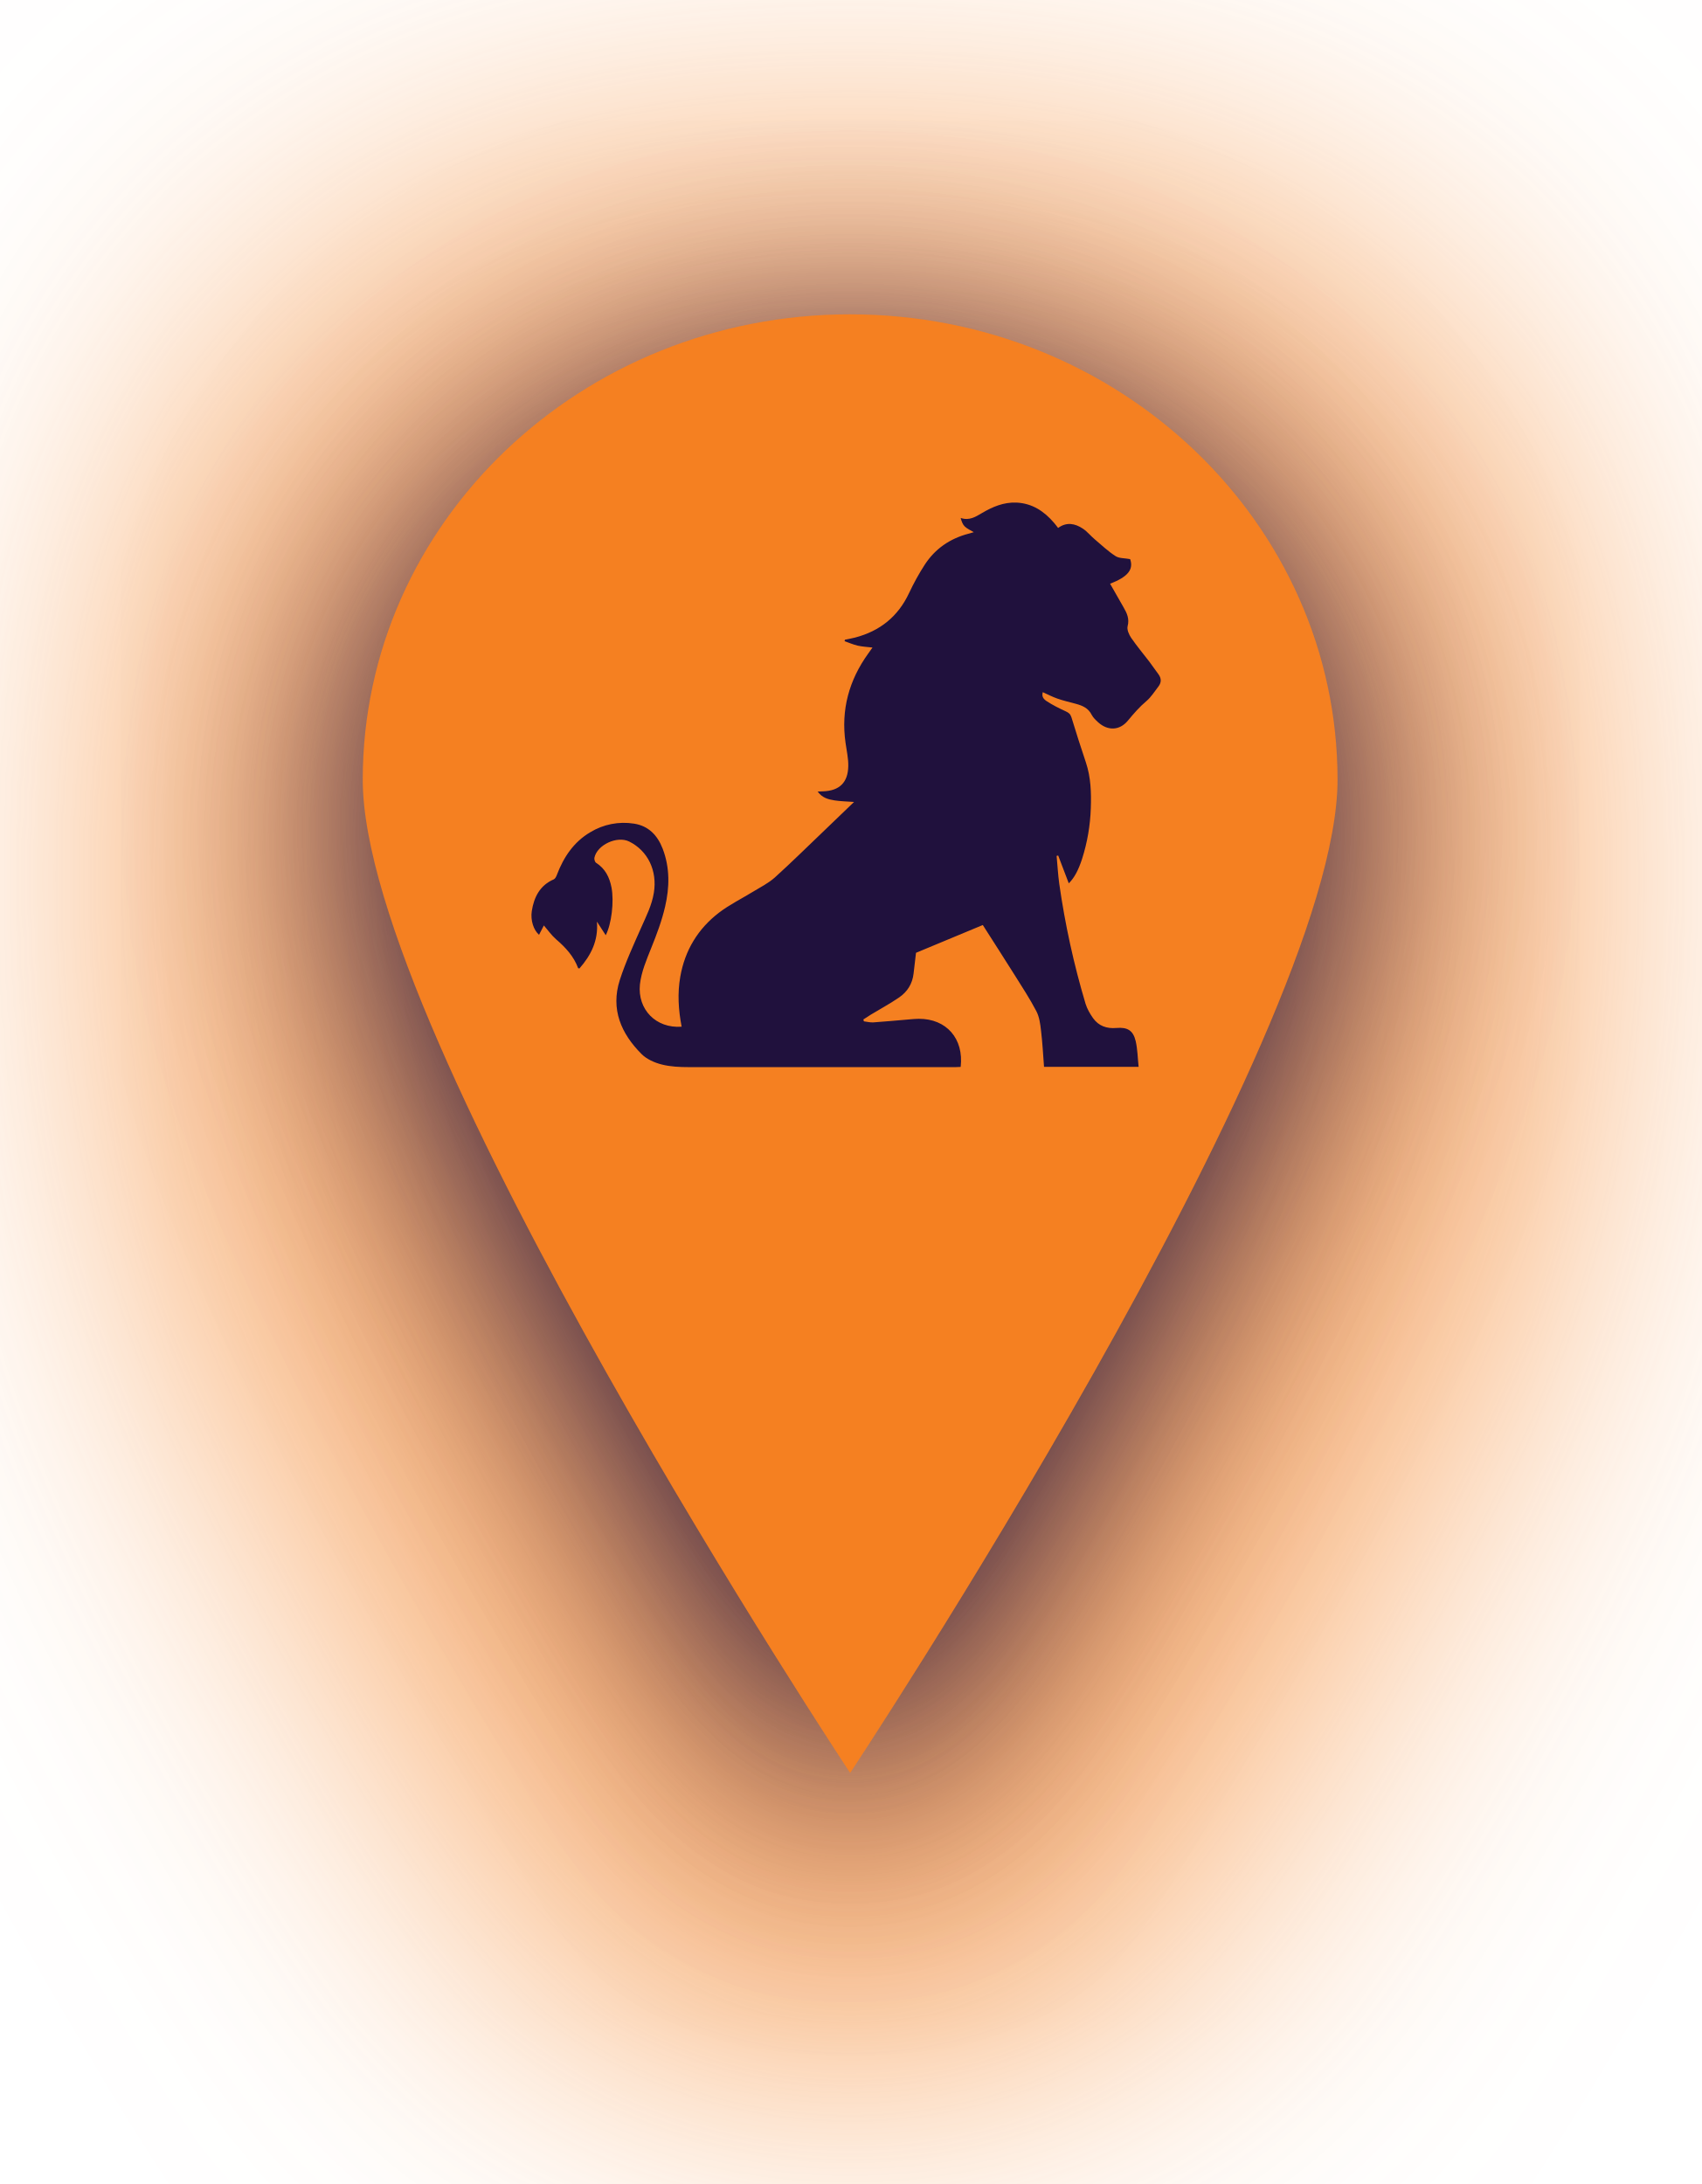
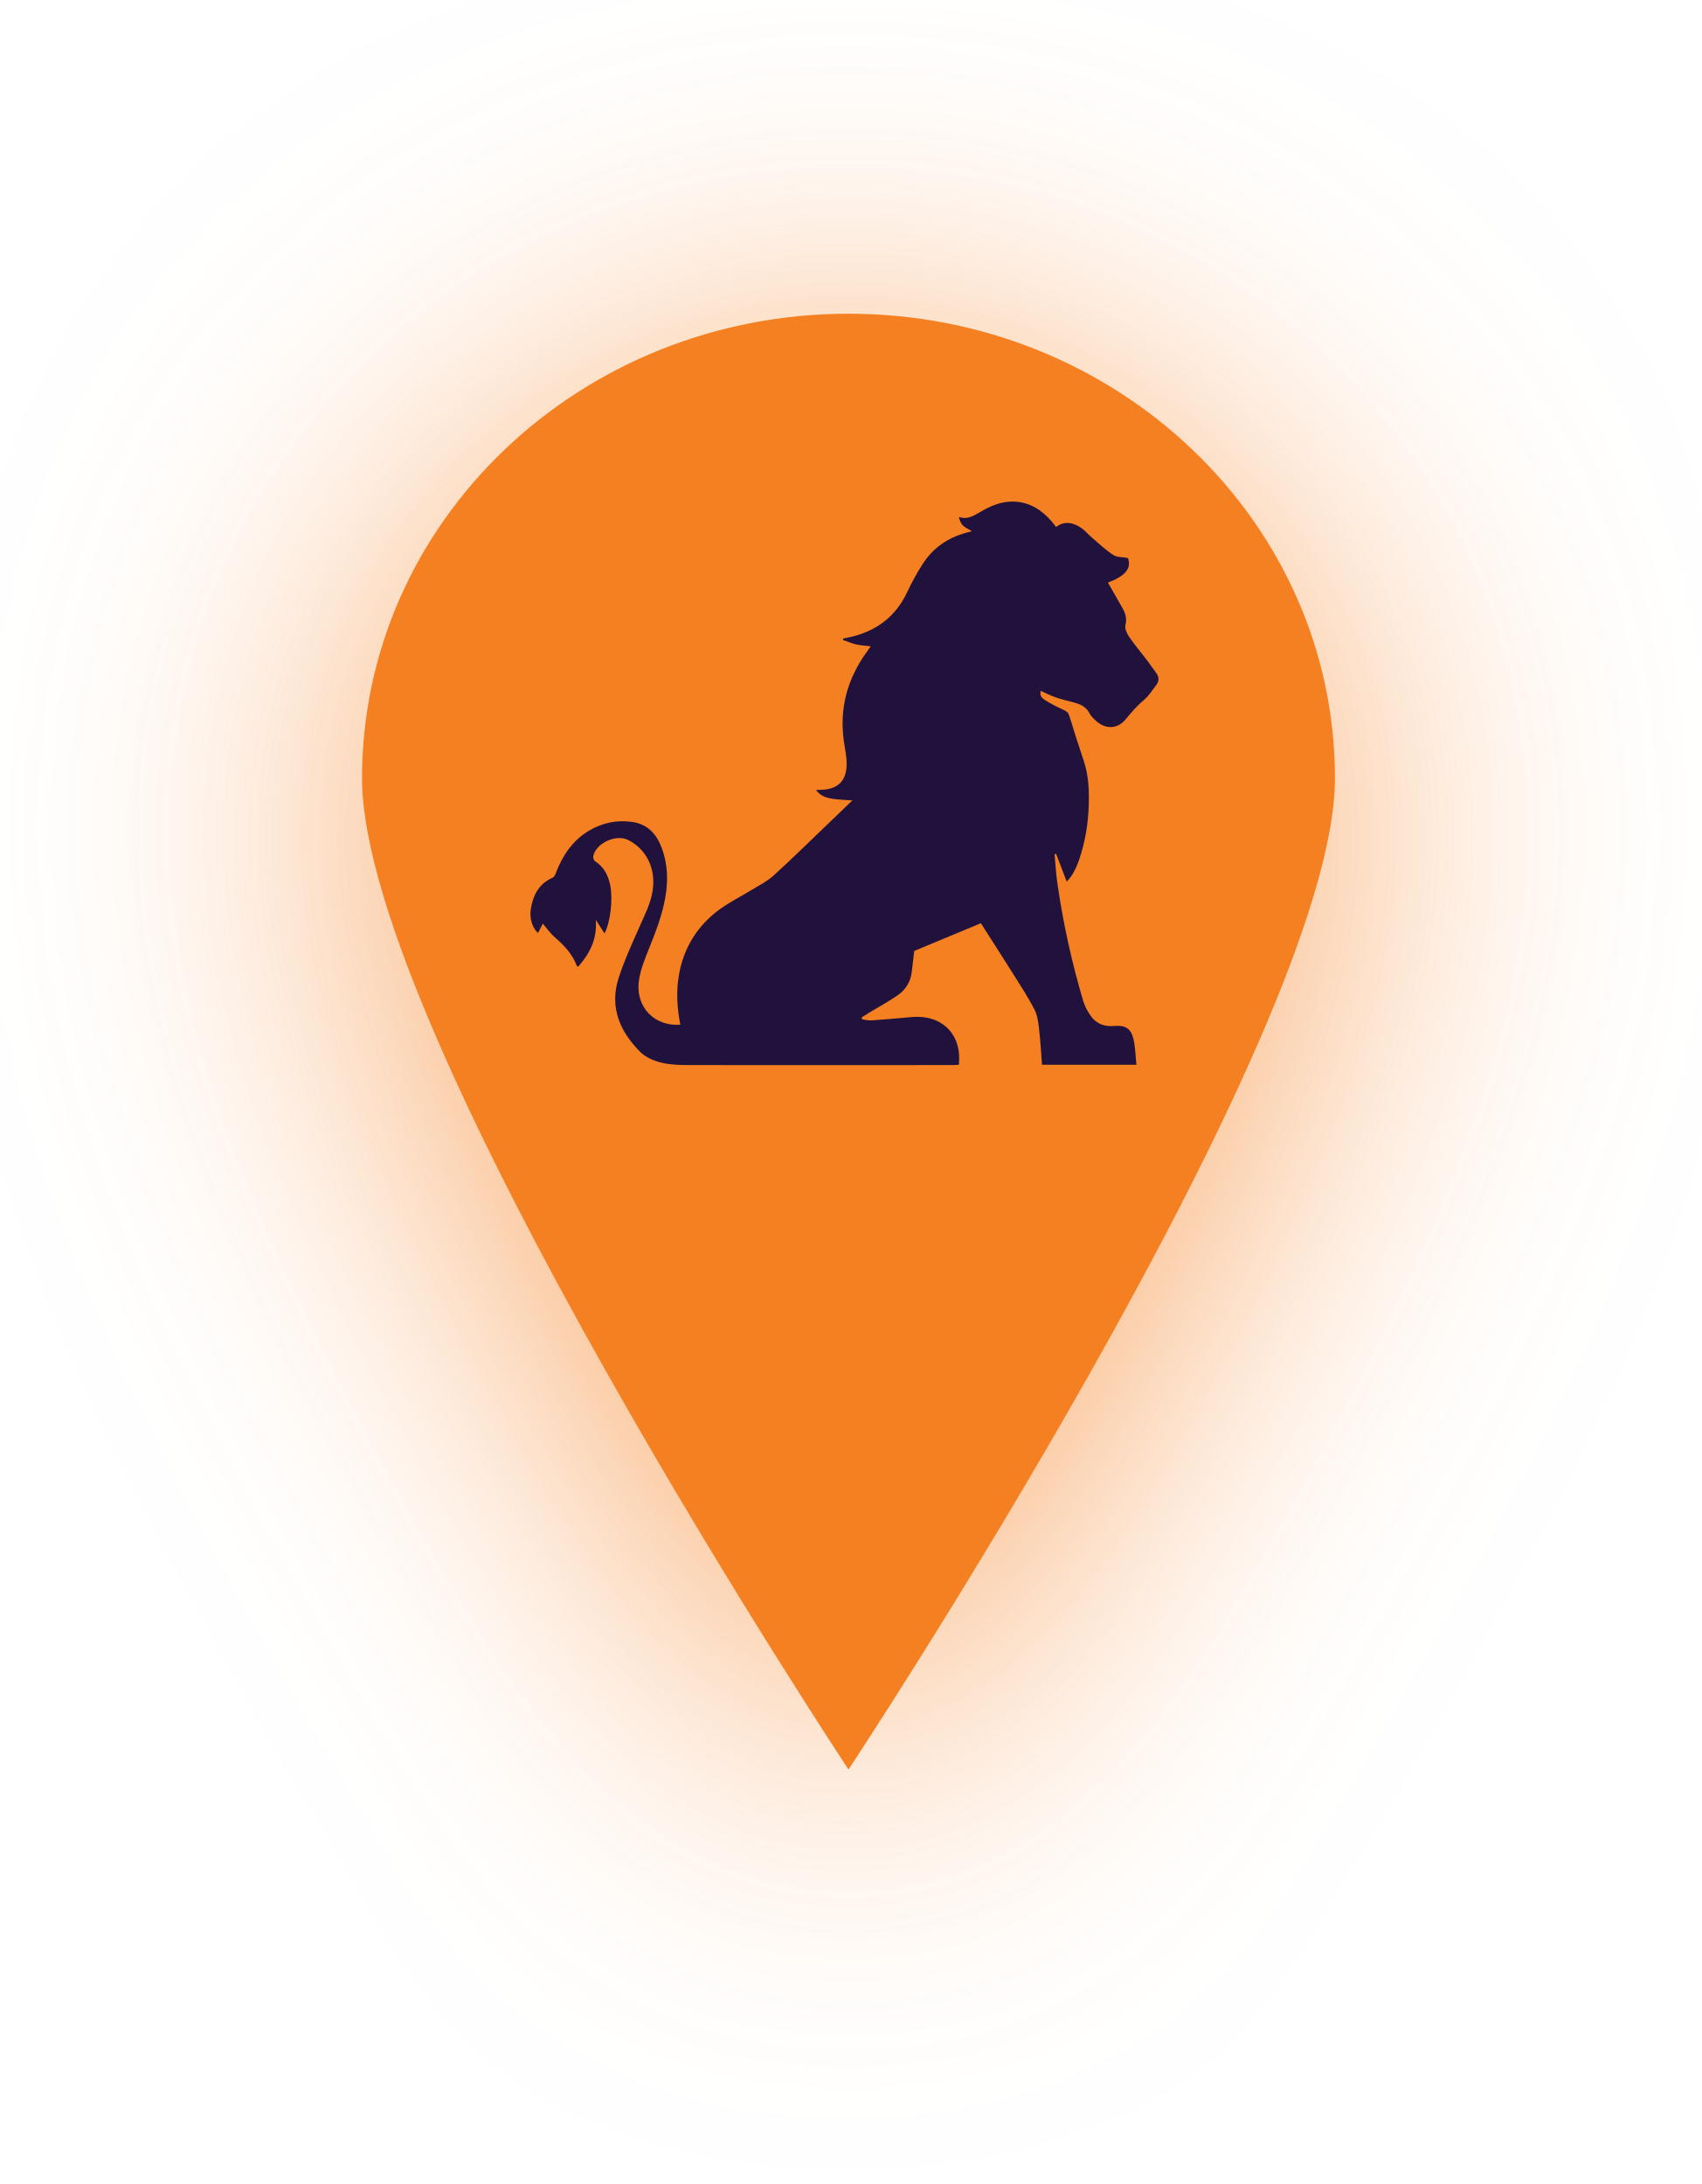
<svg xmlns="http://www.w3.org/2000/svg" width="141" height="181" viewBox="0 0 141 181" fill="none">
-   <g filter="url(#devp0ieg2a)">
-     <g filter="url(#67vri60u1b)">
-       <path d="M70.447 26.05c-22.325 0-40.389 17.28-40.389 38.572s40.389 82.312 40.389 82.312 40.388-61.02 40.388-82.312c0-21.293-18.063-38.571-40.388-38.571z" fill="#F58021" />
-     </g>
-     <path d="M56.484 85.088c-.269-1.387-.356-2.765-.113-4.143.383-2.19 1.469-3.978 3.215-5.313.87-.663 1.868-1.152 2.807-1.728.617-.375 1.277-.706 1.807-1.177 1.4-1.265 2.737-2.591 4.101-3.891.808-.768 1.608-1.544 2.468-2.373-.582-.044-1.104-.052-1.616-.13-.513-.08-1.025-.21-1.4-.734.183-.008.314-.017.444-.017 1.373-.044 2.068-.742 2.094-2.076.017-.646-.139-1.3-.226-1.946-.39-2.73.287-5.19 1.886-7.407.104-.148.217-.305.347-.488-.443-.052-.843-.07-1.225-.157-.373-.087-.721-.244-1.086-.367.009-.043.017-.087.026-.122.287-.06.573-.113.852-.183 2.05-.54 3.553-1.736 4.466-3.69.382-.811.816-1.605 1.303-2.355.86-1.318 2.085-2.155 3.606-2.557.139-.035.27-.078.452-.13-.278-.166-.548-.28-.747-.472-.174-.165-.261-.418-.34-.706.722.244 1.234-.096 1.756-.401.886-.524 1.807-.916 2.867-.873 1.304.061 2.294.715 3.12 1.684.112.13.217.27.33.419.704-.515 1.407-.376 2.059.06.365.245.652.611 1 .9.555.47 1.094.985 1.711 1.378.304.191.747.157 1.2.244.294.846-.157 1.457-1.66 2.041l1.12 1.963c.278.48.496.951.33 1.562-.069.279.114.689.296.96.47.68 1 1.317 1.503 1.97.26.35.513.708.765 1.056.243.34.243.672-.009 1.004-.321.41-.6.872-.99 1.204-.583.488-1.06 1.047-1.547 1.631-.678.82-1.651.855-2.45.14-.2-.184-.417-.384-.54-.62-.277-.558-.755-.767-1.302-.916-.522-.14-1.043-.261-1.547-.436-.417-.148-.808-.349-1.208-.532-.07.27-.043.497.304.733.504.331 1.043.602 1.599.855.243.113.382.218.47.488.382 1.265.79 2.521 1.207 3.769.408 1.23.443 2.495.4 3.777a15.497 15.497 0 0 1-.721 4.188c-.313.968-.66 1.596-1.104 2.032-.295-.776-.582-1.544-.878-2.303-.043.01-.087.018-.13.027.07.767.113 1.535.217 2.303a68.472 68.472 0 0 0 2.181 9.954c.13.418.365.829.617 1.186.47.663 1.147.89 1.938.82.912-.078 1.39.2 1.599 1.09.156.681.165 1.397.243 2.13h-7.838c-.078-1.013-.13-2.025-.252-3.028-.06-.54-.139-1.108-.382-1.579-.539-1.03-1.173-1.998-1.79-2.983-.877-1.396-1.772-2.783-2.65-4.162-1.781.742-3.632 1.518-5.535 2.303-.06.498-.13 1.108-.2 1.71-.095.855-.512 1.518-1.199 1.99-.756.514-1.555.95-2.337 1.421-.209.131-.417.27-.626.402.018.052.026.104.044.157.26.034.53.104.782.087 1.008-.07 2.016-.166 3.032-.253.243-.018.487-.044.739-.044 2.285-.008 3.736 1.64 3.467 3.987a6.609 6.609 0 0 1-.417.017c-7.369 0-14.746.01-22.114 0-.747 0-1.52-.034-2.242-.218-.59-.148-1.242-.436-1.668-.863-1.694-1.693-2.58-3.717-1.807-6.133.478-1.483 1.138-2.914 1.772-4.345.417-.942.887-1.858 1.052-2.896.295-1.823-.495-3.472-2.042-4.24-1-.497-2.659.27-2.885 1.344-.026.13.044.357.14.418.755.48 1.111 1.196 1.276 2.042.226 1.178 0 3.036-.477 3.96l-.73-1.125c.13 1.57-.496 2.792-1.451 3.882-.052-.017-.096-.017-.105-.026-.365-.986-1.042-1.719-1.824-2.39-.383-.332-.678-.76-1.017-1.152l-.4.776c-.443-.383-.72-1.186-.6-1.971.183-1.152.67-2.129 1.825-2.626.113-.052.2-.227.252-.366.557-1.466 1.39-2.722 2.764-3.534a5.35 5.35 0 0 1 3.632-.715c1.199.183 1.946.968 2.372 2.076.608 1.58.573 3.21.2 4.807-.27 1.17-.696 2.303-1.148 3.42-.39.986-.816 1.954-.938 3.027-.208 2.059 1.32 3.656 3.458 3.498z" fill="#20113D" />
+   <g filter="url(#filter0_d_1_901)">
+     <path d="M70.31 26C48.028 26 30 43.245 30 64.496C30 85.747 70.31 146.649 70.31 146.649C70.31 146.649 110.62 85.747 110.62 64.496C110.62 43.245 92.592 26 70.31 26Z" fill="#F58021" />
+     <path d="M56.375 84.923C56.106 83.539 56.019 82.163 56.262 80.787C56.644 78.602 57.727 76.817 59.471 75.485C60.338 74.823 61.335 74.335 62.272 73.761C62.887 73.386 63.547 73.056 64.076 72.585C65.472 71.323 66.807 69.999 68.169 68.702C68.975 67.936 69.773 67.161 70.632 66.334C70.05 66.29 69.53 66.282 69.019 66.203C68.507 66.125 67.995 65.994 67.622 65.472C67.804 65.463 67.934 65.454 68.065 65.454C69.435 65.411 70.129 64.714 70.155 63.382C70.172 62.738 70.016 62.085 69.929 61.441C69.539 58.715 70.215 56.26 71.811 54.048C71.915 53.9 72.028 53.743 72.158 53.561C71.716 53.508 71.317 53.491 70.935 53.404C70.562 53.317 70.215 53.16 69.851 53.038C69.86 52.995 69.868 52.951 69.877 52.916C70.163 52.855 70.449 52.803 70.727 52.733C72.774 52.194 74.274 51.001 75.184 49.05C75.566 48.241 76 47.448 76.485 46.7C77.344 45.385 78.567 44.549 80.084 44.148C80.223 44.114 80.353 44.07 80.535 44.018C80.258 43.852 79.989 43.739 79.789 43.548C79.616 43.382 79.529 43.13 79.451 42.842C80.171 43.086 80.683 42.747 81.203 42.442C82.087 41.919 83.007 41.528 84.065 41.571C85.365 41.632 86.354 42.285 87.178 43.252C87.291 43.382 87.395 43.522 87.507 43.67C88.21 43.156 88.912 43.295 89.563 43.73C89.927 43.974 90.213 44.34 90.56 44.627C91.115 45.097 91.653 45.611 92.268 46.003C92.572 46.195 93.014 46.16 93.465 46.247C93.76 47.091 93.309 47.701 91.809 48.284C92.182 48.937 92.555 49.59 92.927 50.243C93.205 50.722 93.422 51.192 93.257 51.802C93.188 52.081 93.37 52.49 93.552 52.76C94.02 53.439 94.549 54.074 95.052 54.727C95.312 55.076 95.564 55.433 95.815 55.781C96.058 56.12 96.058 56.451 95.807 56.782C95.486 57.191 95.208 57.653 94.818 57.984C94.237 58.471 93.76 59.029 93.274 59.612C92.598 60.431 91.627 60.465 90.829 59.751C90.629 59.569 90.413 59.368 90.291 59.133C90.014 58.576 89.537 58.367 88.99 58.219C88.47 58.08 87.95 57.958 87.447 57.784C87.031 57.636 86.64 57.435 86.241 57.252C86.172 57.522 86.198 57.749 86.545 57.984C87.048 58.315 87.585 58.585 88.141 58.837C88.383 58.95 88.522 59.055 88.609 59.325C88.99 60.587 89.398 61.841 89.814 63.086C90.222 64.314 90.257 65.576 90.213 66.856C90.161 68.293 89.927 69.677 89.493 71.036C89.181 72.002 88.834 72.629 88.392 73.064C88.097 72.289 87.811 71.523 87.516 70.766C87.473 70.774 87.429 70.783 87.386 70.792C87.455 71.558 87.499 72.324 87.603 73.09C88.08 76.451 88.808 79.769 89.779 83.025C89.91 83.443 90.144 83.852 90.395 84.209C90.864 84.871 91.54 85.097 92.329 85.028C93.24 84.949 93.717 85.228 93.925 86.116C94.081 86.795 94.09 87.509 94.168 88.241C91.505 88.241 88.973 88.241 86.345 88.241C86.267 87.231 86.215 86.221 86.094 85.219C86.033 84.679 85.955 84.114 85.712 83.643C85.175 82.616 84.542 81.649 83.926 80.665C83.05 79.272 82.157 77.888 81.281 76.512C79.503 77.252 77.656 78.027 75.757 78.811C75.696 79.307 75.627 79.917 75.557 80.517C75.462 81.371 75.046 82.032 74.361 82.503C73.606 83.016 72.808 83.452 72.028 83.922C71.82 84.052 71.612 84.192 71.403 84.322C71.421 84.375 71.429 84.427 71.447 84.479C71.707 84.514 71.976 84.584 72.227 84.566C73.233 84.497 74.239 84.401 75.254 84.314C75.497 84.296 75.739 84.27 75.991 84.27C78.272 84.261 79.72 85.907 79.451 88.249C79.312 88.258 79.174 88.267 79.035 88.267C71.681 88.267 64.318 88.275 56.964 88.267C56.218 88.267 55.447 88.232 54.727 88.049C54.137 87.901 53.487 87.614 53.062 87.187C51.371 85.498 50.486 83.478 51.258 81.066C51.735 79.586 52.394 78.158 53.027 76.73C53.444 75.79 53.912 74.875 54.077 73.839C54.371 72.019 53.582 70.374 52.039 69.608C51.041 69.111 49.385 69.878 49.16 70.948C49.133 71.079 49.203 71.305 49.298 71.367C50.053 71.845 50.408 72.559 50.573 73.404C50.798 74.579 50.573 76.434 50.096 77.357C49.853 76.983 49.61 76.608 49.368 76.234C49.498 77.801 48.873 79.02 47.919 80.108C47.867 80.091 47.824 80.091 47.815 80.082C47.451 79.098 46.775 78.367 45.994 77.696C45.613 77.366 45.318 76.939 44.98 76.547C44.875 76.747 44.728 77.035 44.581 77.322C44.138 76.939 43.861 76.138 43.982 75.354C44.164 74.205 44.65 73.23 45.803 72.734C45.916 72.681 46.003 72.507 46.055 72.368C46.61 70.905 47.442 69.651 48.813 68.841C49.923 68.18 51.154 67.927 52.438 68.127C53.634 68.31 54.38 69.094 54.805 70.2C55.412 71.776 55.377 73.404 55.004 74.997C54.736 76.164 54.311 77.296 53.86 78.41C53.469 79.394 53.044 80.361 52.923 81.432C52.715 83.487 54.241 85.08 56.375 84.923Z" fill="#20113D" />
  </g>
  <defs>
-     <filter id="devp0ieg2a" x="-9.32" y="-8.579" width="160.311" height="204.397" filterUnits="userSpaceOnUse" color-interpolation-filters="sRGB">
+     <filter id="filter0_d_1_901" x="-9.302" y="-8.562" width="160" height="204" filterUnits="userSpaceOnUse" color-interpolation-filters="sRGB">
      <feFlood flood-opacity="0" result="BackgroundImageFix" />
-       <feColorMatrix in="SourceAlpha" values="0 0 0 0 0 0 0 0 0 0 0 0 0 0 0 0 0 0 127 0" result="hardAlpha" />
+       <feColorMatrix in="SourceAlpha" type="matrix" values="0 0 0 0 0 0 0 0 0 0 0 0 0 0 0 0 0 0 127 0" result="hardAlpha" />
      <feOffset dy="4" />
      <feGaussianBlur stdDeviation="15" />
-       <feColorMatrix values="0 0 0 0 0.961 0 0 0 0 0.502 0 0 0 0 0.129 0 0 0 0.7 0" />
-       <feBlend in2="BackgroundImageFix" result="effect1_dropShadow_1_525" />
-       <feBlend in="SourceGraphic" in2="effect1_dropShadow_1_525" result="shape" />
-     </filter>
-     <filter id="67vri60u1b" x="10.02" y="10.02" width="120.855" height="160.961" filterUnits="userSpaceOnUse" color-interpolation-filters="sRGB">
-       <feFlood flood-opacity="0" result="BackgroundImageFix" />
-       <feColorMatrix in="SourceAlpha" values="0 0 0 0 0 0 0 0 0 0 0 0 0 0 0 0 0 0 127 0" result="hardAlpha" />
-       <feOffset dy="4" />
-       <feGaussianBlur stdDeviation="10" />
-       <feColorMatrix values="0 0 0 0 0.125 0 0 0 0 0.067 0 0 0 0 0.239 0 0 0 1 0" />
-       <feBlend in2="BackgroundImageFix" result="effect1_dropShadow_1_525" />
-       <feBlend in="SourceGraphic" in2="effect1_dropShadow_1_525" result="shape" />
+       <feColorMatrix type="matrix" values="0 0 0 0 0.961 0 0 0 0 0.502 0 0 0 0 0.129 0 0 0 0.7 0" />
+       <feBlend mode="normal" in2="BackgroundImageFix" result="effect1_dropShadow_1_901" />
+       <feBlend mode="normal" in="SourceGraphic" in2="effect1_dropShadow_1_901" result="shape" />
    </filter>
  </defs>
</svg>
